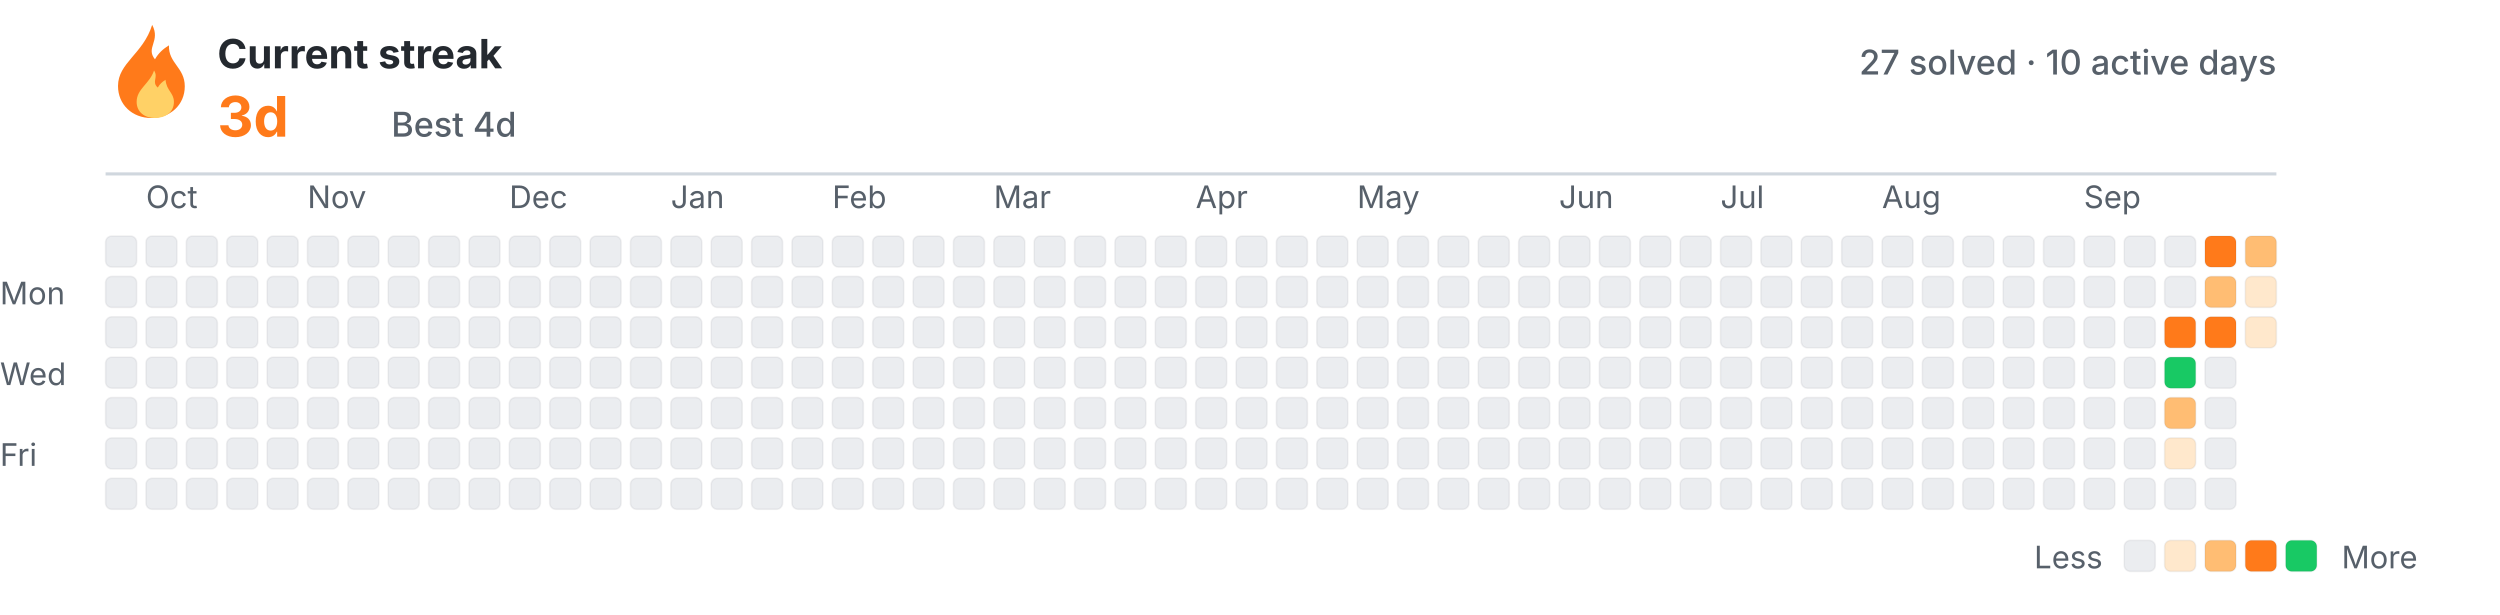
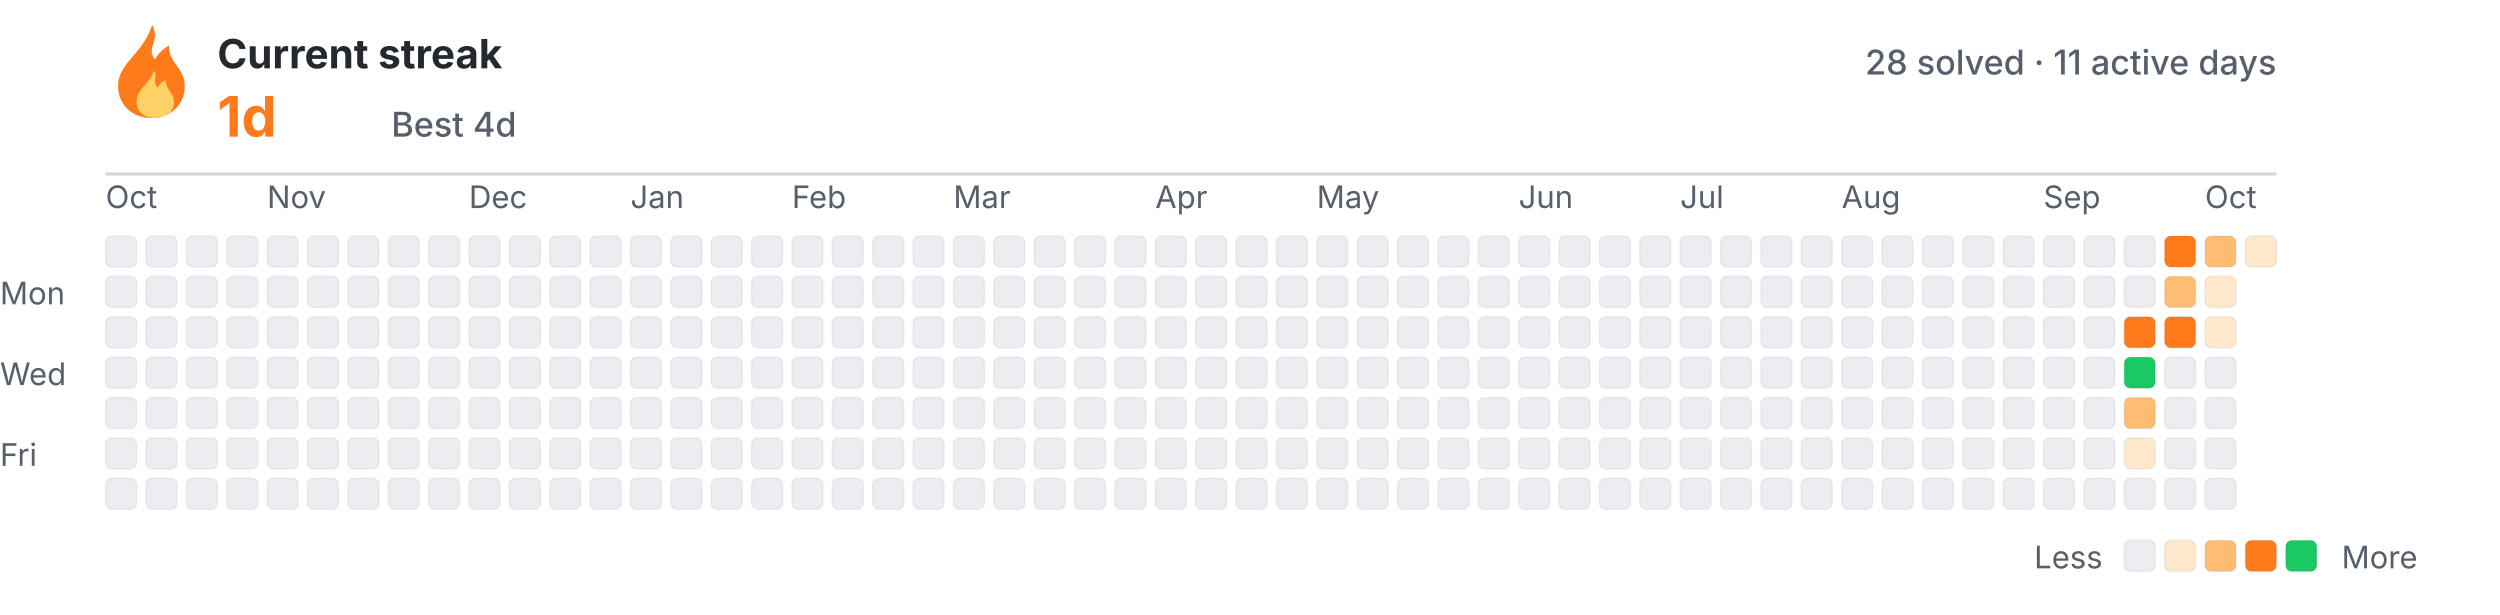
<svg xmlns="http://www.w3.org/2000/svg" width="805" height="198" viewBox="0 0 805 198" role="img" aria-labelledby="title desc">
  <style>
:root{color-scheme:light dark}
.label{font:10px -apple-system,BlinkMacSystemFont,"Segoe UI",sans-serif;fill:#57606a}
.metric{font:650 13px -apple-system,BlinkMacSystemFont,"Segoe UI",sans-serif;fill:#24292f}
.metric-strong{font:750 18px -apple-system,BlinkMacSystemFont,"Segoe UI",sans-serif;fill:#ff7a1a}
.metric-muted{font:550 11px -apple-system,BlinkMacSystemFont,"Segoe UI",sans-serif;fill:#57606a}
.flame{fill:#ff7a1a}
.spark{fill:#ffd166}
.rule{stroke:#d0d7de;stroke-width:1}
.cell{shape-rendering:geometricPrecision;stroke:rgba(27,31,36,.06);stroke-width:.5}
.level-0{fill:#ebedf0}.level-1{fill:#ffe8cc}.level-2{fill:#ffbd73}.level-3{fill:#ff7a1a}.level-4{fill:#18c964}
@media (prefers-color-scheme:dark){.label,.metric-muted{fill:#8b949e}.metric{fill:#f0f6fc}.rule{stroke:#30363d}.cell{stroke:rgba(240,246,252,.06)}.level-0{fill:#161b22}.level-1{fill:#3a2414}.level-2{fill:#7a3d12}.level-3{fill:#ff7a1a}.level-4{fill:#2fd46f}}
</style>
  <g transform="translate(34,8)">
    <path class="flame" d="M15 0c2.8 5.3-2.2 7.3.9 11.1 1.1-2 2.7-3.4 4.5-4.5-.2 5.8 5.1 7.1 5.1 13.2 0 6-4.7 10.2-10.8 10.2S4 25.7 4 19.7C4 12.2 12.1 9.4 15 0Z" />
    <path class="spark" d="M15.6 14.7c1.5 2.3-.9 3.6 1.2 5.5.6-1.1 1.5-1.9 2.5-2.5.3 3.5 2.7 4.2 2.7 7.1 0 3.4-2.8 5.2-6.1 5.2s-5.9-1.9-5.9-5.2c0-4.2 4.2-5.8 5.6-10.1Z" />
    <text x="36" y="14" class="metric">Current streak</text>
-     <text x="36" y="36" class="metric-strong">3d</text>
+     <text x="36" y="36" class="metric-strong">1d</text>
    <text x="92" y="36" class="metric-muted">Best 4d</text>
  </g>
-   <text x="733" y="24" class="metric-muted" text-anchor="end">27 solved · 10 active days</text>
+   <text x="733" y="24" class="metric-muted" text-anchor="end">28 solved · 11 active days</text>
  <line x1="34" y1="56" x2="733" y2="56" class="rule" />
-   <text x="47" y="67" class="label">Oct</text>
-   <text x="99" y="67" class="label">Nov</text>
-   <text x="164" y="67" class="label">Dec</text>
-   <text x="216" y="67" class="label">Jan</text>
-   <text x="268" y="67" class="label">Feb</text>
-   <text x="320" y="67" class="label">Mar</text>
-   <text x="385" y="67" class="label">Apr</text>
-   <text x="437" y="67" class="label">May</text>
-   <text x="502" y="67" class="label">Jun</text>
-   <text x="554" y="67" class="label">Jul</text>
-   <text x="606" y="67" class="label">Aug</text>
-   <text x="671" y="67" class="label">Sep</text>
+   <text x="34" y="67" class="label">Oct</text>
+   <text x="86" y="67" class="label">Nov</text>
+   <text x="151" y="67" class="label">Dec</text>
+   <text x="203" y="67" class="label">Jan</text>
+   <text x="255" y="67" class="label">Feb</text>
+   <text x="307" y="67" class="label">Mar</text>
+   <text x="372" y="67" class="label">Apr</text>
+   <text x="424" y="67" class="label">May</text>
+   <text x="489" y="67" class="label">Jun</text>
+   <text x="541" y="67" class="label">Jul</text>
+   <text x="593" y="67" class="label">Aug</text>
+   <text x="658" y="67" class="label">Sep</text>
+   <text x="710" y="67" class="label">Oct</text>
  <text x="0" y="98" class="label">Mon</text>
  <text x="0" y="124" class="label">Wed</text>
  <text x="0" y="150" class="label">Fri</text>
  <rect x="34" y="76" width="10" height="10" rx="2" class="cell level-0" />
  <rect x="34" y="89" width="10" height="10" rx="2" class="cell level-0" />
  <rect x="34" y="102" width="10" height="10" rx="2" class="cell level-0" />
  <rect x="34" y="115" width="10" height="10" rx="2" class="cell level-0" />
  <rect x="34" y="128" width="10" height="10" rx="2" class="cell level-0" />
  <rect x="34" y="141" width="10" height="10" rx="2" class="cell level-0" />
  <rect x="34" y="154" width="10" height="10" rx="2" class="cell level-0" />
  <rect x="47" y="76" width="10" height="10" rx="2" class="cell level-0" />
  <rect x="47" y="89" width="10" height="10" rx="2" class="cell level-0" />
  <rect x="47" y="102" width="10" height="10" rx="2" class="cell level-0" />
  <rect x="47" y="115" width="10" height="10" rx="2" class="cell level-0" />
  <rect x="47" y="128" width="10" height="10" rx="2" class="cell level-0" />
  <rect x="47" y="141" width="10" height="10" rx="2" class="cell level-0" />
  <rect x="47" y="154" width="10" height="10" rx="2" class="cell level-0" />
  <rect x="60" y="76" width="10" height="10" rx="2" class="cell level-0" />
  <rect x="60" y="89" width="10" height="10" rx="2" class="cell level-0" />
  <rect x="60" y="102" width="10" height="10" rx="2" class="cell level-0" />
  <rect x="60" y="115" width="10" height="10" rx="2" class="cell level-0" />
  <rect x="60" y="128" width="10" height="10" rx="2" class="cell level-0" />
  <rect x="60" y="141" width="10" height="10" rx="2" class="cell level-0" />
  <rect x="60" y="154" width="10" height="10" rx="2" class="cell level-0" />
  <rect x="73" y="76" width="10" height="10" rx="2" class="cell level-0" />
  <rect x="73" y="89" width="10" height="10" rx="2" class="cell level-0" />
  <rect x="73" y="102" width="10" height="10" rx="2" class="cell level-0" />
  <rect x="73" y="115" width="10" height="10" rx="2" class="cell level-0" />
  <rect x="73" y="128" width="10" height="10" rx="2" class="cell level-0" />
  <rect x="73" y="141" width="10" height="10" rx="2" class="cell level-0" />
  <rect x="73" y="154" width="10" height="10" rx="2" class="cell level-0" />
  <rect x="86" y="76" width="10" height="10" rx="2" class="cell level-0" />
  <rect x="86" y="89" width="10" height="10" rx="2" class="cell level-0" />
  <rect x="86" y="102" width="10" height="10" rx="2" class="cell level-0" />
  <rect x="86" y="115" width="10" height="10" rx="2" class="cell level-0" />
  <rect x="86" y="128" width="10" height="10" rx="2" class="cell level-0" />
  <rect x="86" y="141" width="10" height="10" rx="2" class="cell level-0" />
  <rect x="86" y="154" width="10" height="10" rx="2" class="cell level-0" />
  <rect x="99" y="76" width="10" height="10" rx="2" class="cell level-0" />
  <rect x="99" y="89" width="10" height="10" rx="2" class="cell level-0" />
  <rect x="99" y="102" width="10" height="10" rx="2" class="cell level-0" />
  <rect x="99" y="115" width="10" height="10" rx="2" class="cell level-0" />
  <rect x="99" y="128" width="10" height="10" rx="2" class="cell level-0" />
  <rect x="99" y="141" width="10" height="10" rx="2" class="cell level-0" />
  <rect x="99" y="154" width="10" height="10" rx="2" class="cell level-0" />
  <rect x="112" y="76" width="10" height="10" rx="2" class="cell level-0" />
  <rect x="112" y="89" width="10" height="10" rx="2" class="cell level-0" />
  <rect x="112" y="102" width="10" height="10" rx="2" class="cell level-0" />
  <rect x="112" y="115" width="10" height="10" rx="2" class="cell level-0" />
  <rect x="112" y="128" width="10" height="10" rx="2" class="cell level-0" />
  <rect x="112" y="141" width="10" height="10" rx="2" class="cell level-0" />
  <rect x="112" y="154" width="10" height="10" rx="2" class="cell level-0" />
  <rect x="125" y="76" width="10" height="10" rx="2" class="cell level-0" />
  <rect x="125" y="89" width="10" height="10" rx="2" class="cell level-0" />
  <rect x="125" y="102" width="10" height="10" rx="2" class="cell level-0" />
  <rect x="125" y="115" width="10" height="10" rx="2" class="cell level-0" />
  <rect x="125" y="128" width="10" height="10" rx="2" class="cell level-0" />
  <rect x="125" y="141" width="10" height="10" rx="2" class="cell level-0" />
  <rect x="125" y="154" width="10" height="10" rx="2" class="cell level-0" />
  <rect x="138" y="76" width="10" height="10" rx="2" class="cell level-0" />
  <rect x="138" y="89" width="10" height="10" rx="2" class="cell level-0" />
  <rect x="138" y="102" width="10" height="10" rx="2" class="cell level-0" />
  <rect x="138" y="115" width="10" height="10" rx="2" class="cell level-0" />
  <rect x="138" y="128" width="10" height="10" rx="2" class="cell level-0" />
  <rect x="138" y="141" width="10" height="10" rx="2" class="cell level-0" />
  <rect x="138" y="154" width="10" height="10" rx="2" class="cell level-0" />
  <rect x="151" y="76" width="10" height="10" rx="2" class="cell level-0" />
  <rect x="151" y="89" width="10" height="10" rx="2" class="cell level-0" />
  <rect x="151" y="102" width="10" height="10" rx="2" class="cell level-0" />
  <rect x="151" y="115" width="10" height="10" rx="2" class="cell level-0" />
  <rect x="151" y="128" width="10" height="10" rx="2" class="cell level-0" />
  <rect x="151" y="141" width="10" height="10" rx="2" class="cell level-0" />
  <rect x="151" y="154" width="10" height="10" rx="2" class="cell level-0" />
  <rect x="164" y="76" width="10" height="10" rx="2" class="cell level-0" />
  <rect x="164" y="89" width="10" height="10" rx="2" class="cell level-0" />
  <rect x="164" y="102" width="10" height="10" rx="2" class="cell level-0" />
  <rect x="164" y="115" width="10" height="10" rx="2" class="cell level-0" />
  <rect x="164" y="128" width="10" height="10" rx="2" class="cell level-0" />
  <rect x="164" y="141" width="10" height="10" rx="2" class="cell level-0" />
  <rect x="164" y="154" width="10" height="10" rx="2" class="cell level-0" />
  <rect x="177" y="76" width="10" height="10" rx="2" class="cell level-0" />
  <rect x="177" y="89" width="10" height="10" rx="2" class="cell level-0" />
  <rect x="177" y="102" width="10" height="10" rx="2" class="cell level-0" />
  <rect x="177" y="115" width="10" height="10" rx="2" class="cell level-0" />
  <rect x="177" y="128" width="10" height="10" rx="2" class="cell level-0" />
  <rect x="177" y="141" width="10" height="10" rx="2" class="cell level-0" />
  <rect x="177" y="154" width="10" height="10" rx="2" class="cell level-0" />
  <rect x="190" y="76" width="10" height="10" rx="2" class="cell level-0" />
  <rect x="190" y="89" width="10" height="10" rx="2" class="cell level-0" />
  <rect x="190" y="102" width="10" height="10" rx="2" class="cell level-0" />
  <rect x="190" y="115" width="10" height="10" rx="2" class="cell level-0" />
  <rect x="190" y="128" width="10" height="10" rx="2" class="cell level-0" />
  <rect x="190" y="141" width="10" height="10" rx="2" class="cell level-0" />
  <rect x="190" y="154" width="10" height="10" rx="2" class="cell level-0" />
  <rect x="203" y="76" width="10" height="10" rx="2" class="cell level-0" />
  <rect x="203" y="89" width="10" height="10" rx="2" class="cell level-0" />
  <rect x="203" y="102" width="10" height="10" rx="2" class="cell level-0" />
  <rect x="203" y="115" width="10" height="10" rx="2" class="cell level-0" />
  <rect x="203" y="128" width="10" height="10" rx="2" class="cell level-0" />
  <rect x="203" y="141" width="10" height="10" rx="2" class="cell level-0" />
  <rect x="203" y="154" width="10" height="10" rx="2" class="cell level-0" />
  <rect x="216" y="76" width="10" height="10" rx="2" class="cell level-0" />
  <rect x="216" y="89" width="10" height="10" rx="2" class="cell level-0" />
  <rect x="216" y="102" width="10" height="10" rx="2" class="cell level-0" />
  <rect x="216" y="115" width="10" height="10" rx="2" class="cell level-0" />
  <rect x="216" y="128" width="10" height="10" rx="2" class="cell level-0" />
  <rect x="216" y="141" width="10" height="10" rx="2" class="cell level-0" />
  <rect x="216" y="154" width="10" height="10" rx="2" class="cell level-0" />
  <rect x="229" y="76" width="10" height="10" rx="2" class="cell level-0" />
  <rect x="229" y="89" width="10" height="10" rx="2" class="cell level-0" />
  <rect x="229" y="102" width="10" height="10" rx="2" class="cell level-0" />
  <rect x="229" y="115" width="10" height="10" rx="2" class="cell level-0" />
  <rect x="229" y="128" width="10" height="10" rx="2" class="cell level-0" />
  <rect x="229" y="141" width="10" height="10" rx="2" class="cell level-0" />
  <rect x="229" y="154" width="10" height="10" rx="2" class="cell level-0" />
  <rect x="242" y="76" width="10" height="10" rx="2" class="cell level-0" />
  <rect x="242" y="89" width="10" height="10" rx="2" class="cell level-0" />
  <rect x="242" y="102" width="10" height="10" rx="2" class="cell level-0" />
  <rect x="242" y="115" width="10" height="10" rx="2" class="cell level-0" />
  <rect x="242" y="128" width="10" height="10" rx="2" class="cell level-0" />
  <rect x="242" y="141" width="10" height="10" rx="2" class="cell level-0" />
  <rect x="242" y="154" width="10" height="10" rx="2" class="cell level-0" />
  <rect x="255" y="76" width="10" height="10" rx="2" class="cell level-0" />
  <rect x="255" y="89" width="10" height="10" rx="2" class="cell level-0" />
  <rect x="255" y="102" width="10" height="10" rx="2" class="cell level-0" />
  <rect x="255" y="115" width="10" height="10" rx="2" class="cell level-0" />
  <rect x="255" y="128" width="10" height="10" rx="2" class="cell level-0" />
  <rect x="255" y="141" width="10" height="10" rx="2" class="cell level-0" />
  <rect x="255" y="154" width="10" height="10" rx="2" class="cell level-0" />
  <rect x="268" y="76" width="10" height="10" rx="2" class="cell level-0" />
  <rect x="268" y="89" width="10" height="10" rx="2" class="cell level-0" />
  <rect x="268" y="102" width="10" height="10" rx="2" class="cell level-0" />
  <rect x="268" y="115" width="10" height="10" rx="2" class="cell level-0" />
  <rect x="268" y="128" width="10" height="10" rx="2" class="cell level-0" />
  <rect x="268" y="141" width="10" height="10" rx="2" class="cell level-0" />
  <rect x="268" y="154" width="10" height="10" rx="2" class="cell level-0" />
  <rect x="281" y="76" width="10" height="10" rx="2" class="cell level-0" />
  <rect x="281" y="89" width="10" height="10" rx="2" class="cell level-0" />
  <rect x="281" y="102" width="10" height="10" rx="2" class="cell level-0" />
  <rect x="281" y="115" width="10" height="10" rx="2" class="cell level-0" />
  <rect x="281" y="128" width="10" height="10" rx="2" class="cell level-0" />
  <rect x="281" y="141" width="10" height="10" rx="2" class="cell level-0" />
  <rect x="281" y="154" width="10" height="10" rx="2" class="cell level-0" />
  <rect x="294" y="76" width="10" height="10" rx="2" class="cell level-0" />
  <rect x="294" y="89" width="10" height="10" rx="2" class="cell level-0" />
  <rect x="294" y="102" width="10" height="10" rx="2" class="cell level-0" />
  <rect x="294" y="115" width="10" height="10" rx="2" class="cell level-0" />
  <rect x="294" y="128" width="10" height="10" rx="2" class="cell level-0" />
  <rect x="294" y="141" width="10" height="10" rx="2" class="cell level-0" />
  <rect x="294" y="154" width="10" height="10" rx="2" class="cell level-0" />
  <rect x="307" y="76" width="10" height="10" rx="2" class="cell level-0" />
  <rect x="307" y="89" width="10" height="10" rx="2" class="cell level-0" />
  <rect x="307" y="102" width="10" height="10" rx="2" class="cell level-0" />
  <rect x="307" y="115" width="10" height="10" rx="2" class="cell level-0" />
  <rect x="307" y="128" width="10" height="10" rx="2" class="cell level-0" />
  <rect x="307" y="141" width="10" height="10" rx="2" class="cell level-0" />
  <rect x="307" y="154" width="10" height="10" rx="2" class="cell level-0" />
  <rect x="320" y="76" width="10" height="10" rx="2" class="cell level-0" />
  <rect x="320" y="89" width="10" height="10" rx="2" class="cell level-0" />
  <rect x="320" y="102" width="10" height="10" rx="2" class="cell level-0" />
  <rect x="320" y="115" width="10" height="10" rx="2" class="cell level-0" />
  <rect x="320" y="128" width="10" height="10" rx="2" class="cell level-0" />
  <rect x="320" y="141" width="10" height="10" rx="2" class="cell level-0" />
  <rect x="320" y="154" width="10" height="10" rx="2" class="cell level-0" />
  <rect x="333" y="76" width="10" height="10" rx="2" class="cell level-0" />
  <rect x="333" y="89" width="10" height="10" rx="2" class="cell level-0" />
  <rect x="333" y="102" width="10" height="10" rx="2" class="cell level-0" />
  <rect x="333" y="115" width="10" height="10" rx="2" class="cell level-0" />
  <rect x="333" y="128" width="10" height="10" rx="2" class="cell level-0" />
  <rect x="333" y="141" width="10" height="10" rx="2" class="cell level-0" />
  <rect x="333" y="154" width="10" height="10" rx="2" class="cell level-0" />
  <rect x="346" y="76" width="10" height="10" rx="2" class="cell level-0" />
  <rect x="346" y="89" width="10" height="10" rx="2" class="cell level-0" />
  <rect x="346" y="102" width="10" height="10" rx="2" class="cell level-0" />
  <rect x="346" y="115" width="10" height="10" rx="2" class="cell level-0" />
  <rect x="346" y="128" width="10" height="10" rx="2" class="cell level-0" />
  <rect x="346" y="141" width="10" height="10" rx="2" class="cell level-0" />
  <rect x="346" y="154" width="10" height="10" rx="2" class="cell level-0" />
  <rect x="359" y="76" width="10" height="10" rx="2" class="cell level-0" />
  <rect x="359" y="89" width="10" height="10" rx="2" class="cell level-0" />
  <rect x="359" y="102" width="10" height="10" rx="2" class="cell level-0" />
  <rect x="359" y="115" width="10" height="10" rx="2" class="cell level-0" />
  <rect x="359" y="128" width="10" height="10" rx="2" class="cell level-0" />
  <rect x="359" y="141" width="10" height="10" rx="2" class="cell level-0" />
  <rect x="359" y="154" width="10" height="10" rx="2" class="cell level-0" />
  <rect x="372" y="76" width="10" height="10" rx="2" class="cell level-0" />
  <rect x="372" y="89" width="10" height="10" rx="2" class="cell level-0" />
  <rect x="372" y="102" width="10" height="10" rx="2" class="cell level-0" />
  <rect x="372" y="115" width="10" height="10" rx="2" class="cell level-0" />
  <rect x="372" y="128" width="10" height="10" rx="2" class="cell level-0" />
  <rect x="372" y="141" width="10" height="10" rx="2" class="cell level-0" />
  <rect x="372" y="154" width="10" height="10" rx="2" class="cell level-0" />
  <rect x="385" y="76" width="10" height="10" rx="2" class="cell level-0" />
  <rect x="385" y="89" width="10" height="10" rx="2" class="cell level-0" />
  <rect x="385" y="102" width="10" height="10" rx="2" class="cell level-0" />
  <rect x="385" y="115" width="10" height="10" rx="2" class="cell level-0" />
  <rect x="385" y="128" width="10" height="10" rx="2" class="cell level-0" />
  <rect x="385" y="141" width="10" height="10" rx="2" class="cell level-0" />
  <rect x="385" y="154" width="10" height="10" rx="2" class="cell level-0" />
  <rect x="398" y="76" width="10" height="10" rx="2" class="cell level-0" />
  <rect x="398" y="89" width="10" height="10" rx="2" class="cell level-0" />
  <rect x="398" y="102" width="10" height="10" rx="2" class="cell level-0" />
  <rect x="398" y="115" width="10" height="10" rx="2" class="cell level-0" />
  <rect x="398" y="128" width="10" height="10" rx="2" class="cell level-0" />
  <rect x="398" y="141" width="10" height="10" rx="2" class="cell level-0" />
  <rect x="398" y="154" width="10" height="10" rx="2" class="cell level-0" />
  <rect x="411" y="76" width="10" height="10" rx="2" class="cell level-0" />
  <rect x="411" y="89" width="10" height="10" rx="2" class="cell level-0" />
  <rect x="411" y="102" width="10" height="10" rx="2" class="cell level-0" />
  <rect x="411" y="115" width="10" height="10" rx="2" class="cell level-0" />
  <rect x="411" y="128" width="10" height="10" rx="2" class="cell level-0" />
  <rect x="411" y="141" width="10" height="10" rx="2" class="cell level-0" />
  <rect x="411" y="154" width="10" height="10" rx="2" class="cell level-0" />
  <rect x="424" y="76" width="10" height="10" rx="2" class="cell level-0" />
  <rect x="424" y="89" width="10" height="10" rx="2" class="cell level-0" />
  <rect x="424" y="102" width="10" height="10" rx="2" class="cell level-0" />
  <rect x="424" y="115" width="10" height="10" rx="2" class="cell level-0" />
  <rect x="424" y="128" width="10" height="10" rx="2" class="cell level-0" />
  <rect x="424" y="141" width="10" height="10" rx="2" class="cell level-0" />
  <rect x="424" y="154" width="10" height="10" rx="2" class="cell level-0" />
  <rect x="437" y="76" width="10" height="10" rx="2" class="cell level-0" />
  <rect x="437" y="89" width="10" height="10" rx="2" class="cell level-0" />
  <rect x="437" y="102" width="10" height="10" rx="2" class="cell level-0" />
  <rect x="437" y="115" width="10" height="10" rx="2" class="cell level-0" />
  <rect x="437" y="128" width="10" height="10" rx="2" class="cell level-0" />
  <rect x="437" y="141" width="10" height="10" rx="2" class="cell level-0" />
  <rect x="437" y="154" width="10" height="10" rx="2" class="cell level-0" />
  <rect x="450" y="76" width="10" height="10" rx="2" class="cell level-0" />
  <rect x="450" y="89" width="10" height="10" rx="2" class="cell level-0" />
  <rect x="450" y="102" width="10" height="10" rx="2" class="cell level-0" />
  <rect x="450" y="115" width="10" height="10" rx="2" class="cell level-0" />
  <rect x="450" y="128" width="10" height="10" rx="2" class="cell level-0" />
  <rect x="450" y="141" width="10" height="10" rx="2" class="cell level-0" />
  <rect x="450" y="154" width="10" height="10" rx="2" class="cell level-0" />
  <rect x="463" y="76" width="10" height="10" rx="2" class="cell level-0" />
  <rect x="463" y="89" width="10" height="10" rx="2" class="cell level-0" />
  <rect x="463" y="102" width="10" height="10" rx="2" class="cell level-0" />
  <rect x="463" y="115" width="10" height="10" rx="2" class="cell level-0" />
  <rect x="463" y="128" width="10" height="10" rx="2" class="cell level-0" />
  <rect x="463" y="141" width="10" height="10" rx="2" class="cell level-0" />
  <rect x="463" y="154" width="10" height="10" rx="2" class="cell level-0" />
  <rect x="476" y="76" width="10" height="10" rx="2" class="cell level-0" />
  <rect x="476" y="89" width="10" height="10" rx="2" class="cell level-0" />
  <rect x="476" y="102" width="10" height="10" rx="2" class="cell level-0" />
  <rect x="476" y="115" width="10" height="10" rx="2" class="cell level-0" />
  <rect x="476" y="128" width="10" height="10" rx="2" class="cell level-0" />
  <rect x="476" y="141" width="10" height="10" rx="2" class="cell level-0" />
  <rect x="476" y="154" width="10" height="10" rx="2" class="cell level-0" />
  <rect x="489" y="76" width="10" height="10" rx="2" class="cell level-0" />
  <rect x="489" y="89" width="10" height="10" rx="2" class="cell level-0" />
  <rect x="489" y="102" width="10" height="10" rx="2" class="cell level-0" />
  <rect x="489" y="115" width="10" height="10" rx="2" class="cell level-0" />
  <rect x="489" y="128" width="10" height="10" rx="2" class="cell level-0" />
  <rect x="489" y="141" width="10" height="10" rx="2" class="cell level-0" />
  <rect x="489" y="154" width="10" height="10" rx="2" class="cell level-0" />
  <rect x="502" y="76" width="10" height="10" rx="2" class="cell level-0" />
  <rect x="502" y="89" width="10" height="10" rx="2" class="cell level-0" />
  <rect x="502" y="102" width="10" height="10" rx="2" class="cell level-0" />
  <rect x="502" y="115" width="10" height="10" rx="2" class="cell level-0" />
  <rect x="502" y="128" width="10" height="10" rx="2" class="cell level-0" />
  <rect x="502" y="141" width="10" height="10" rx="2" class="cell level-0" />
  <rect x="502" y="154" width="10" height="10" rx="2" class="cell level-0" />
  <rect x="515" y="76" width="10" height="10" rx="2" class="cell level-0" />
  <rect x="515" y="89" width="10" height="10" rx="2" class="cell level-0" />
  <rect x="515" y="102" width="10" height="10" rx="2" class="cell level-0" />
  <rect x="515" y="115" width="10" height="10" rx="2" class="cell level-0" />
  <rect x="515" y="128" width="10" height="10" rx="2" class="cell level-0" />
  <rect x="515" y="141" width="10" height="10" rx="2" class="cell level-0" />
  <rect x="515" y="154" width="10" height="10" rx="2" class="cell level-0" />
  <rect x="528" y="76" width="10" height="10" rx="2" class="cell level-0" />
  <rect x="528" y="89" width="10" height="10" rx="2" class="cell level-0" />
  <rect x="528" y="102" width="10" height="10" rx="2" class="cell level-0" />
  <rect x="528" y="115" width="10" height="10" rx="2" class="cell level-0" />
  <rect x="528" y="128" width="10" height="10" rx="2" class="cell level-0" />
  <rect x="528" y="141" width="10" height="10" rx="2" class="cell level-0" />
  <rect x="528" y="154" width="10" height="10" rx="2" class="cell level-0" />
  <rect x="541" y="76" width="10" height="10" rx="2" class="cell level-0" />
  <rect x="541" y="89" width="10" height="10" rx="2" class="cell level-0" />
  <rect x="541" y="102" width="10" height="10" rx="2" class="cell level-0" />
  <rect x="541" y="115" width="10" height="10" rx="2" class="cell level-0" />
  <rect x="541" y="128" width="10" height="10" rx="2" class="cell level-0" />
  <rect x="541" y="141" width="10" height="10" rx="2" class="cell level-0" />
  <rect x="541" y="154" width="10" height="10" rx="2" class="cell level-0" />
  <rect x="554" y="76" width="10" height="10" rx="2" class="cell level-0" />
  <rect x="554" y="89" width="10" height="10" rx="2" class="cell level-0" />
  <rect x="554" y="102" width="10" height="10" rx="2" class="cell level-0" />
  <rect x="554" y="115" width="10" height="10" rx="2" class="cell level-0" />
  <rect x="554" y="128" width="10" height="10" rx="2" class="cell level-0" />
  <rect x="554" y="141" width="10" height="10" rx="2" class="cell level-0" />
  <rect x="554" y="154" width="10" height="10" rx="2" class="cell level-0" />
  <rect x="567" y="76" width="10" height="10" rx="2" class="cell level-0" />
  <rect x="567" y="89" width="10" height="10" rx="2" class="cell level-0" />
  <rect x="567" y="102" width="10" height="10" rx="2" class="cell level-0" />
  <rect x="567" y="115" width="10" height="10" rx="2" class="cell level-0" />
  <rect x="567" y="128" width="10" height="10" rx="2" class="cell level-0" />
  <rect x="567" y="141" width="10" height="10" rx="2" class="cell level-0" />
  <rect x="567" y="154" width="10" height="10" rx="2" class="cell level-0" />
  <rect x="580" y="76" width="10" height="10" rx="2" class="cell level-0" />
  <rect x="580" y="89" width="10" height="10" rx="2" class="cell level-0" />
  <rect x="580" y="102" width="10" height="10" rx="2" class="cell level-0" />
  <rect x="580" y="115" width="10" height="10" rx="2" class="cell level-0" />
  <rect x="580" y="128" width="10" height="10" rx="2" class="cell level-0" />
  <rect x="580" y="141" width="10" height="10" rx="2" class="cell level-0" />
  <rect x="580" y="154" width="10" height="10" rx="2" class="cell level-0" />
  <rect x="593" y="76" width="10" height="10" rx="2" class="cell level-0" />
  <rect x="593" y="89" width="10" height="10" rx="2" class="cell level-0" />
  <rect x="593" y="102" width="10" height="10" rx="2" class="cell level-0" />
  <rect x="593" y="115" width="10" height="10" rx="2" class="cell level-0" />
  <rect x="593" y="128" width="10" height="10" rx="2" class="cell level-0" />
  <rect x="593" y="141" width="10" height="10" rx="2" class="cell level-0" />
  <rect x="593" y="154" width="10" height="10" rx="2" class="cell level-0" />
  <rect x="606" y="76" width="10" height="10" rx="2" class="cell level-0" />
  <rect x="606" y="89" width="10" height="10" rx="2" class="cell level-0" />
  <rect x="606" y="102" width="10" height="10" rx="2" class="cell level-0" />
  <rect x="606" y="115" width="10" height="10" rx="2" class="cell level-0" />
  <rect x="606" y="128" width="10" height="10" rx="2" class="cell level-0" />
  <rect x="606" y="141" width="10" height="10" rx="2" class="cell level-0" />
  <rect x="606" y="154" width="10" height="10" rx="2" class="cell level-0" />
  <rect x="619" y="76" width="10" height="10" rx="2" class="cell level-0" />
  <rect x="619" y="89" width="10" height="10" rx="2" class="cell level-0" />
  <rect x="619" y="102" width="10" height="10" rx="2" class="cell level-0" />
  <rect x="619" y="115" width="10" height="10" rx="2" class="cell level-0" />
  <rect x="619" y="128" width="10" height="10" rx="2" class="cell level-0" />
  <rect x="619" y="141" width="10" height="10" rx="2" class="cell level-0" />
  <rect x="619" y="154" width="10" height="10" rx="2" class="cell level-0" />
  <rect x="632" y="76" width="10" height="10" rx="2" class="cell level-0" />
  <rect x="632" y="89" width="10" height="10" rx="2" class="cell level-0" />
  <rect x="632" y="102" width="10" height="10" rx="2" class="cell level-0" />
  <rect x="632" y="115" width="10" height="10" rx="2" class="cell level-0" />
  <rect x="632" y="128" width="10" height="10" rx="2" class="cell level-0" />
  <rect x="632" y="141" width="10" height="10" rx="2" class="cell level-0" />
  <rect x="632" y="154" width="10" height="10" rx="2" class="cell level-0" />
  <rect x="645" y="76" width="10" height="10" rx="2" class="cell level-0" />
  <rect x="645" y="89" width="10" height="10" rx="2" class="cell level-0" />
  <rect x="645" y="102" width="10" height="10" rx="2" class="cell level-0" />
  <rect x="645" y="115" width="10" height="10" rx="2" class="cell level-0" />
  <rect x="645" y="128" width="10" height="10" rx="2" class="cell level-0" />
  <rect x="645" y="141" width="10" height="10" rx="2" class="cell level-0" />
  <rect x="645" y="154" width="10" height="10" rx="2" class="cell level-0" />
  <rect x="658" y="76" width="10" height="10" rx="2" class="cell level-0" />
  <rect x="658" y="89" width="10" height="10" rx="2" class="cell level-0" />
  <rect x="658" y="102" width="10" height="10" rx="2" class="cell level-0" />
  <rect x="658" y="115" width="10" height="10" rx="2" class="cell level-0" />
  <rect x="658" y="128" width="10" height="10" rx="2" class="cell level-0" />
  <rect x="658" y="141" width="10" height="10" rx="2" class="cell level-0" />
  <rect x="658" y="154" width="10" height="10" rx="2" class="cell level-0" />
  <rect x="671" y="76" width="10" height="10" rx="2" class="cell level-0" />
  <rect x="671" y="89" width="10" height="10" rx="2" class="cell level-0" />
  <rect x="671" y="102" width="10" height="10" rx="2" class="cell level-0" />
  <rect x="671" y="115" width="10" height="10" rx="2" class="cell level-0" />
  <rect x="671" y="128" width="10" height="10" rx="2" class="cell level-0" />
  <rect x="671" y="141" width="10" height="10" rx="2" class="cell level-0" />
  <rect x="671" y="154" width="10" height="10" rx="2" class="cell level-0" />
  <rect x="684" y="76" width="10" height="10" rx="2" class="cell level-0" />
  <rect x="684" y="89" width="10" height="10" rx="2" class="cell level-0" />
-   <rect x="684" y="102" width="10" height="10" rx="2" class="cell level-0" />
-   <rect x="684" y="115" width="10" height="10" rx="2" class="cell level-0" />
-   <rect x="684" y="128" width="10" height="10" rx="2" class="cell level-0" />
-   <rect x="684" y="141" width="10" height="10" rx="2" class="cell level-0" />
+   <rect x="684" y="102" width="10" height="10" rx="2" class="cell level-3" />
+   <rect x="684" y="115" width="10" height="10" rx="2" class="cell level-4" />
+   <rect x="684" y="128" width="10" height="10" rx="2" class="cell level-2" />
+   <rect x="684" y="141" width="10" height="10" rx="2" class="cell level-1" />
  <rect x="684" y="154" width="10" height="10" rx="2" class="cell level-0" />
-   <rect x="697" y="76" width="10" height="10" rx="2" class="cell level-0" />
-   <rect x="697" y="89" width="10" height="10" rx="2" class="cell level-0" />
+   <rect x="697" y="76" width="10" height="10" rx="2" class="cell level-3" />
+   <rect x="697" y="89" width="10" height="10" rx="2" class="cell level-2" />
  <rect x="697" y="102" width="10" height="10" rx="2" class="cell level-3" />
-   <rect x="697" y="115" width="10" height="10" rx="2" class="cell level-4" />
-   <rect x="697" y="128" width="10" height="10" rx="2" class="cell level-2" />
-   <rect x="697" y="141" width="10" height="10" rx="2" class="cell level-1" />
+   <rect x="697" y="115" width="10" height="10" rx="2" class="cell level-0" />
+   <rect x="697" y="128" width="10" height="10" rx="2" class="cell level-0" />
+   <rect x="697" y="141" width="10" height="10" rx="2" class="cell level-0" />
  <rect x="697" y="154" width="10" height="10" rx="2" class="cell level-0" />
-   <rect x="710" y="76" width="10" height="10" rx="2" class="cell level-3" />
-   <rect x="710" y="89" width="10" height="10" rx="2" class="cell level-2" />
-   <rect x="710" y="102" width="10" height="10" rx="2" class="cell level-3" />
+   <rect x="710" y="76" width="10" height="10" rx="2" class="cell level-2" />
+   <rect x="710" y="89" width="10" height="10" rx="2" class="cell level-1" />
+   <rect x="710" y="102" width="10" height="10" rx="2" class="cell level-1" />
  <rect x="710" y="115" width="10" height="10" rx="2" class="cell level-0" />
  <rect x="710" y="128" width="10" height="10" rx="2" class="cell level-0" />
  <rect x="710" y="141" width="10" height="10" rx="2" class="cell level-0" />
  <rect x="710" y="154" width="10" height="10" rx="2" class="cell level-0" />
-   <rect x="723" y="76" width="10" height="10" rx="2" class="cell level-2" />
-   <rect x="723" y="89" width="10" height="10" rx="2" class="cell level-1" />
-   <rect x="723" y="102" width="10" height="10" rx="2" class="cell level-1" />
+   <rect x="723" y="76" width="10" height="10" rx="2" class="cell level-1" />
  <text x="655" y="183" class="label">Less</text>
  <rect x="684" y="174" width="10" height="10" rx="2" class="cell level-0" />
  <rect x="697" y="174" width="10" height="10" rx="2" class="cell level-1" />
  <rect x="710" y="174" width="10" height="10" rx="2" class="cell level-2" />
  <rect x="723" y="174" width="10" height="10" rx="2" class="cell level-3" />
  <rect x="736" y="174" width="10" height="10" rx="2" class="cell level-4" />
  <text x="754" y="183" class="label">More</text>
</svg>
